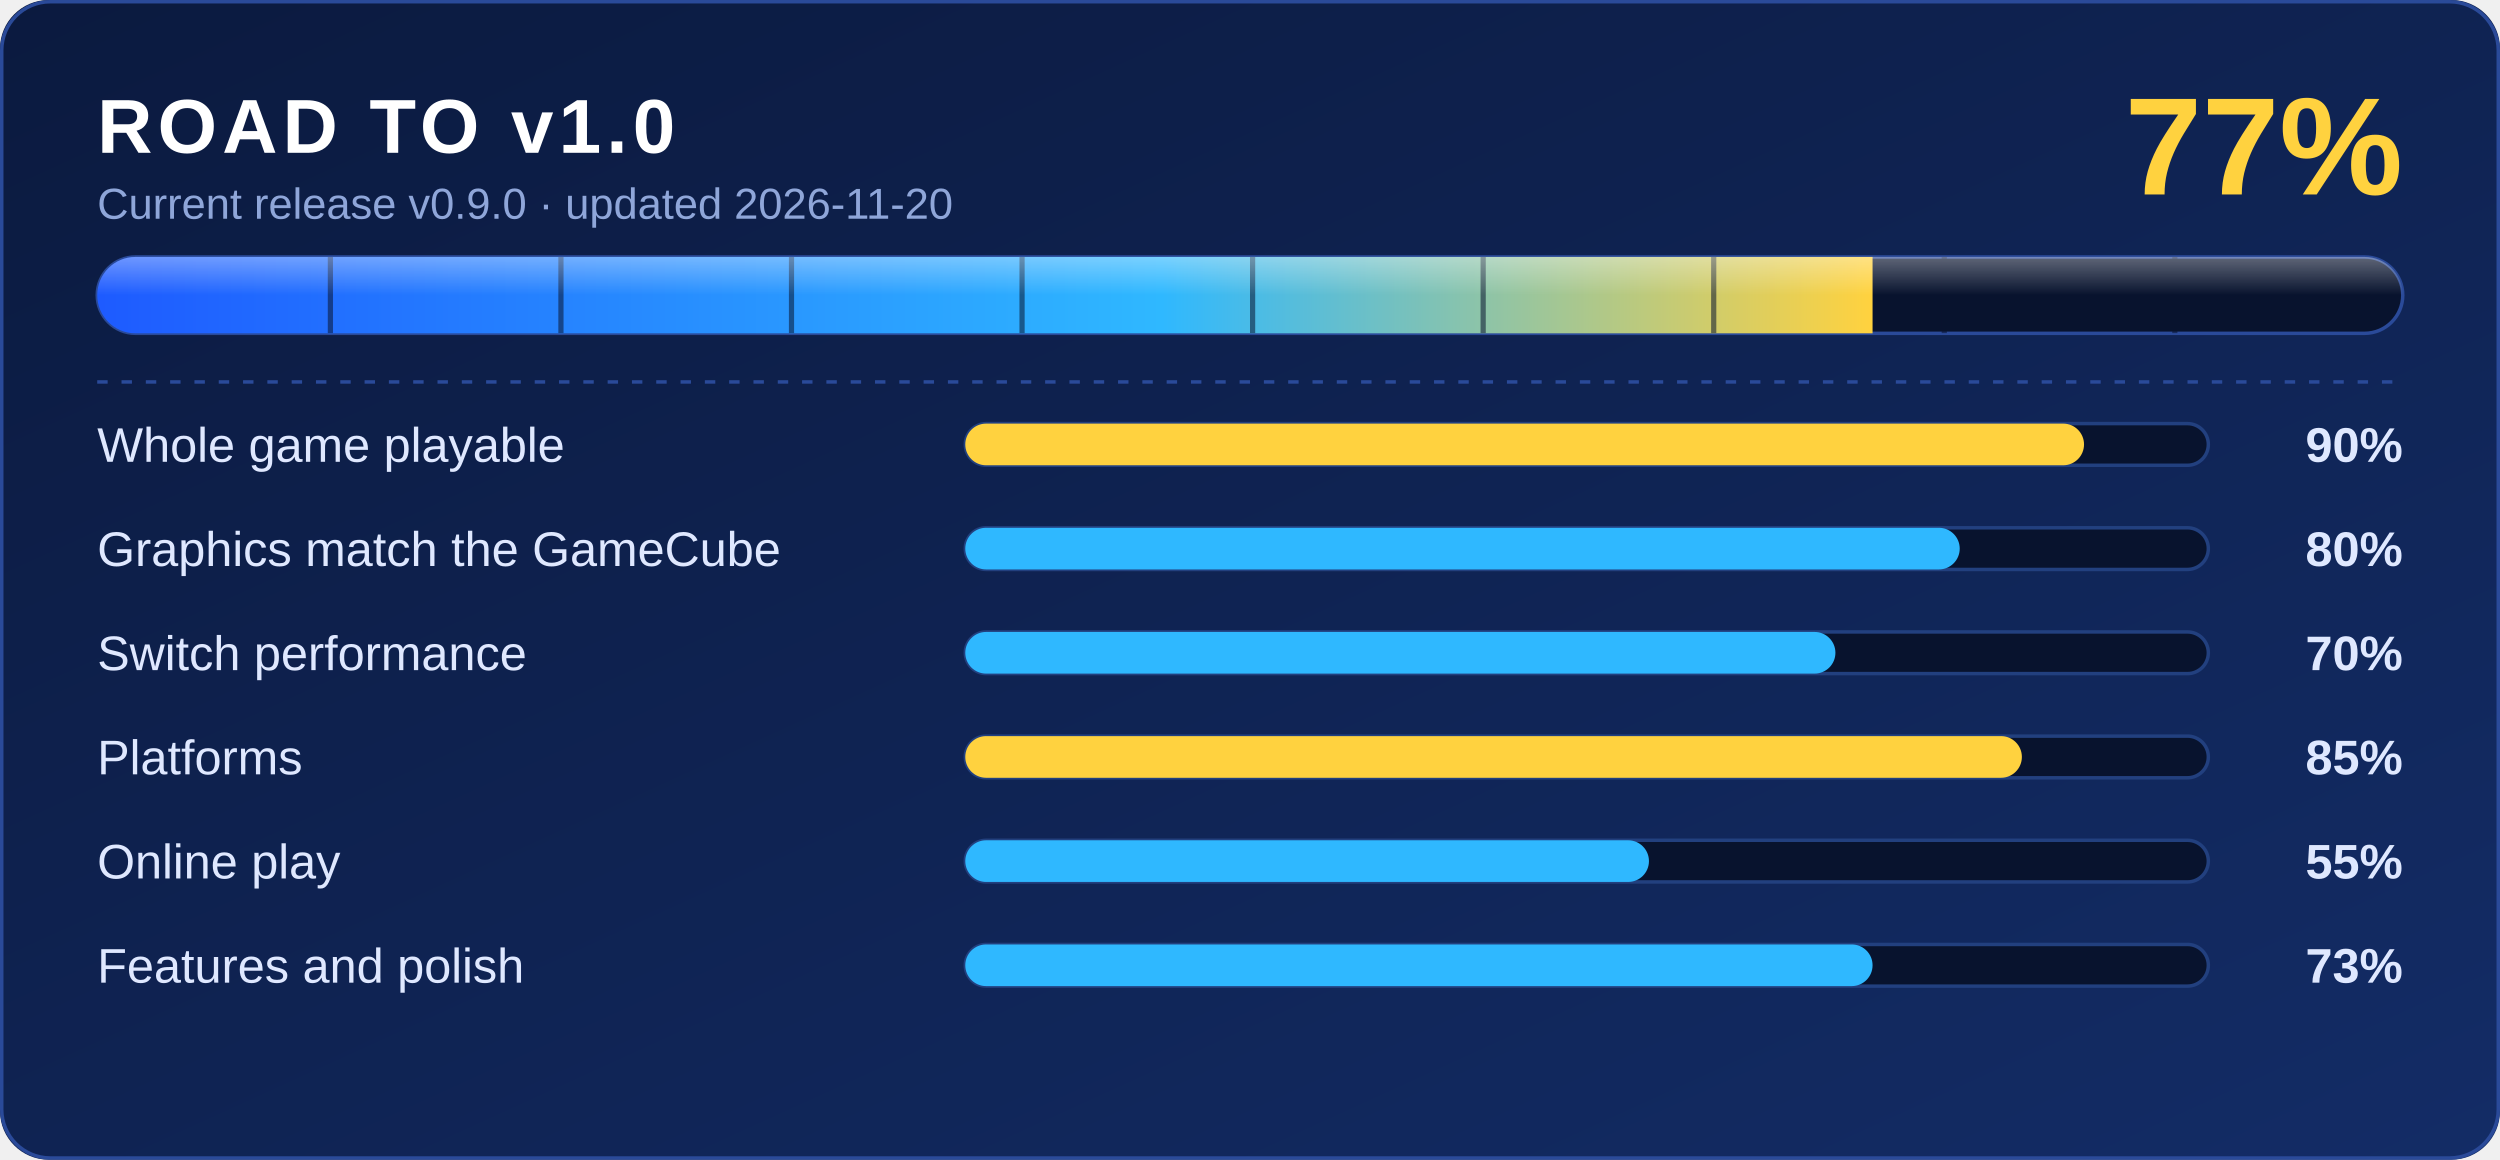
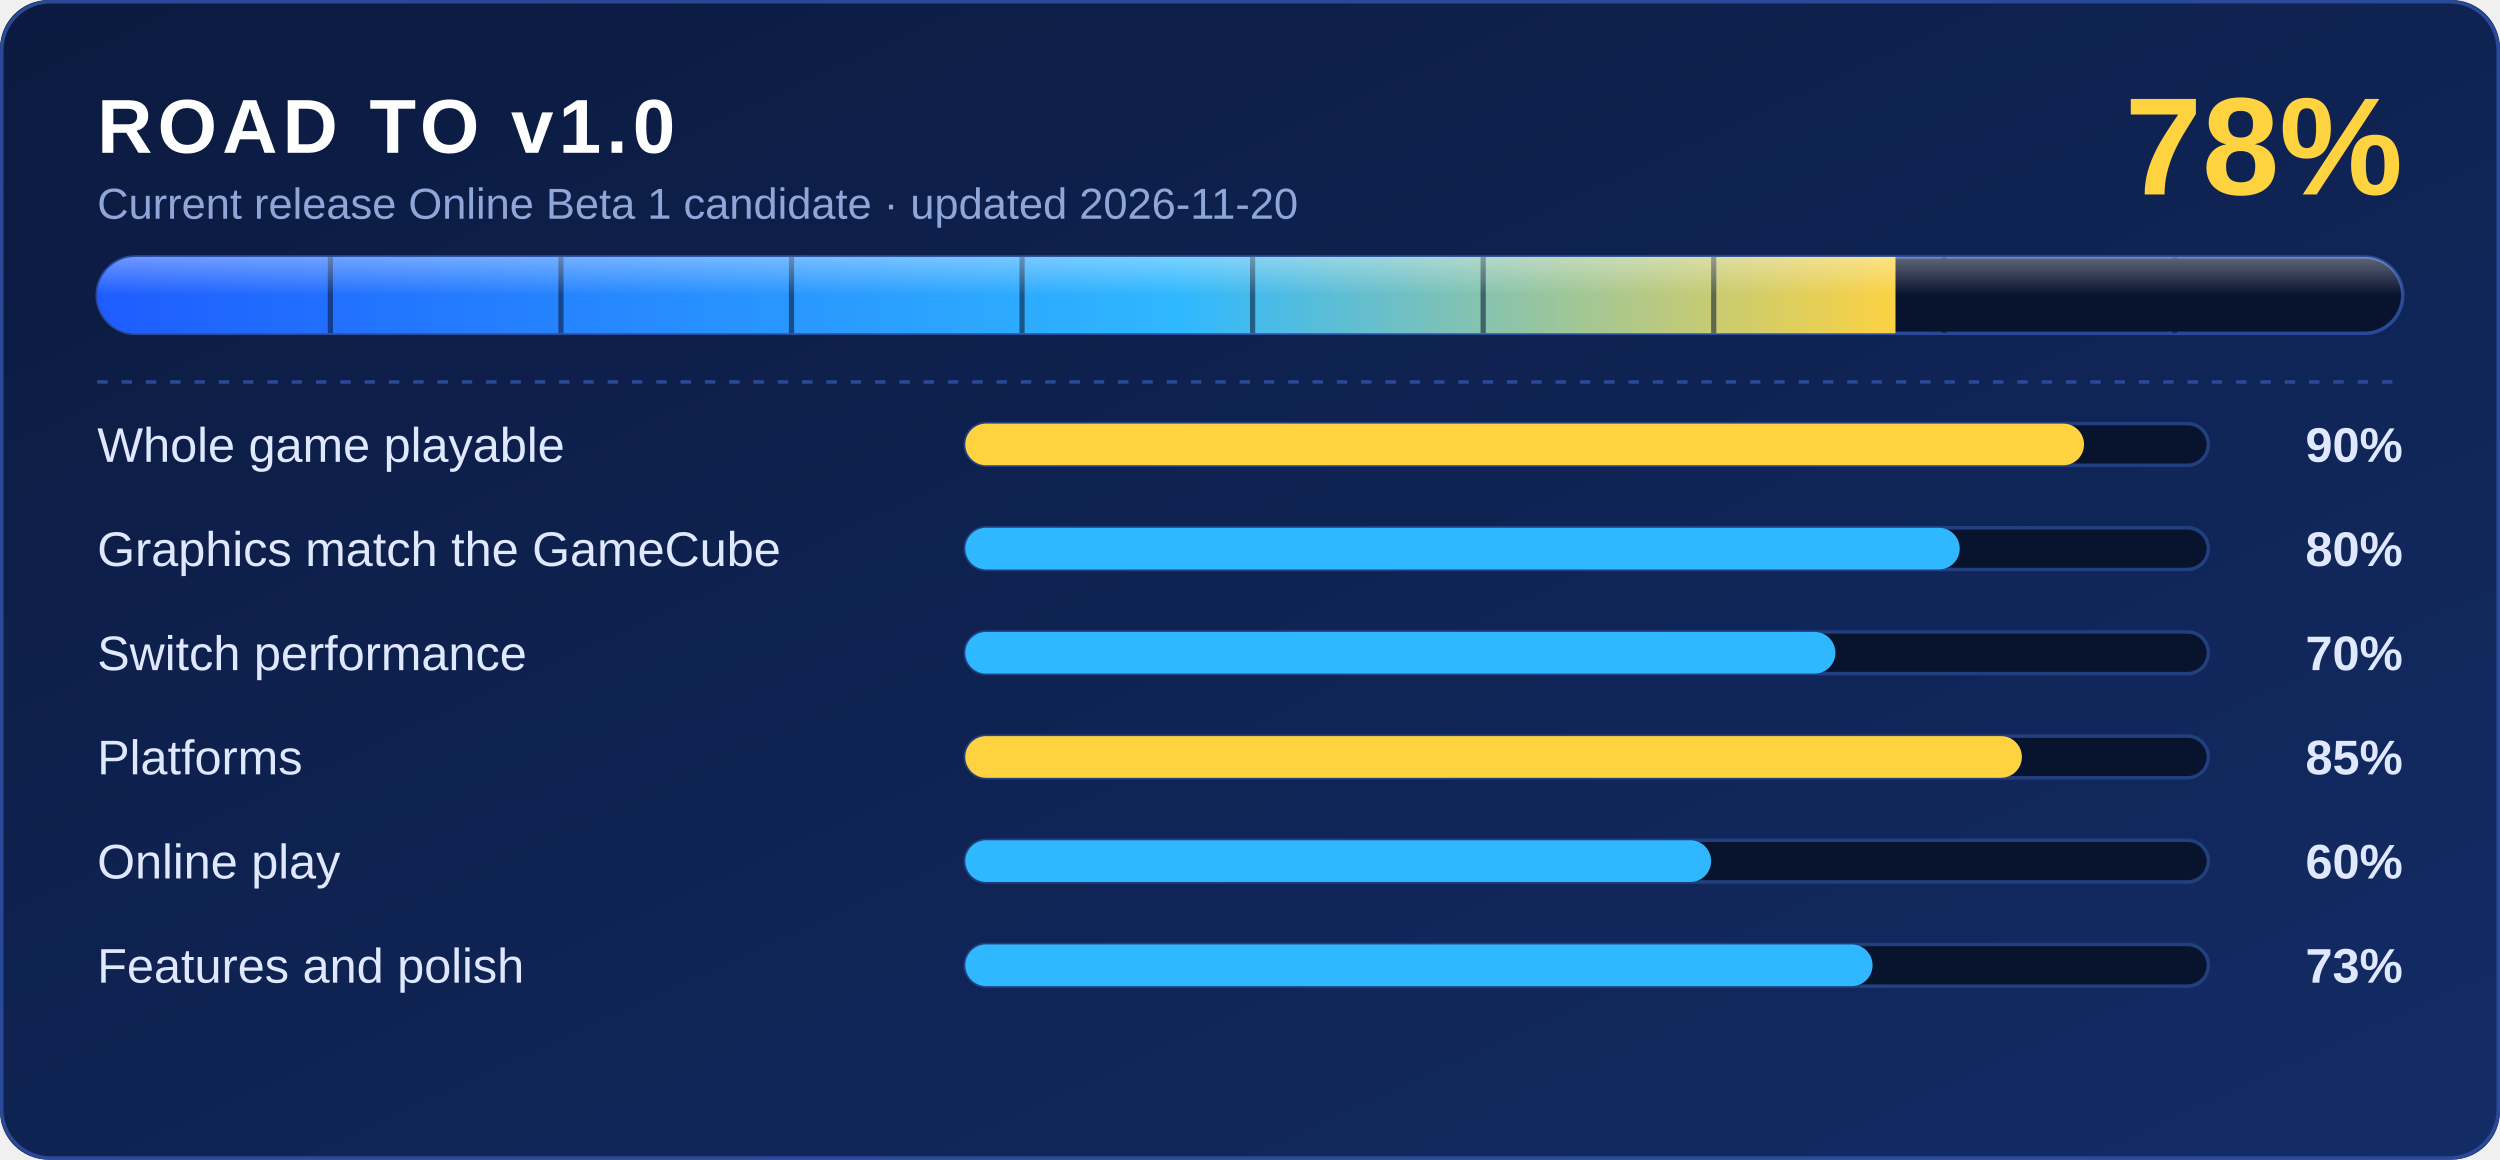
- <svg xmlns="http://www.w3.org/2000/svg" width="720" height="334" viewBox="0 0 720 334" role="img" aria-label="Road to v1.0: 77% done">
+ <svg xmlns="http://www.w3.org/2000/svg" width="720" height="334" viewBox="0 0 720 334" role="img" aria-label="Road to v1.0: 78% done">
  <defs>
    <linearGradient id="bg" x1="0" y1="0" x2="1" y2="1">
      <stop offset="0" stop-color="#0b1a3f" />
      <stop offset="1" stop-color="#132c66" />
    </linearGradient>
    <linearGradient id="fill" x1="0" y1="0" x2="1" y2="0">
      <stop offset="0" stop-color="#1e5bff" />
      <stop offset="0.6" stop-color="#2fb8ff" />
      <stop offset="1" stop-color="#ffd23f" />
    </linearGradient>
    <linearGradient id="shine" x1="0" y1="0" x2="0" y2="1">
      <stop offset="0" stop-color="#fff" stop-opacity="0.35" />
      <stop offset="0.5" stop-color="#fff" stop-opacity="0" />
    </linearGradient>
    <clipPath id="barclip">
      <rect x="28" y="74" width="664" height="22" rx="11" />
    </clipPath>
  </defs>
  <rect width="720" height="334" rx="14" fill="url(#bg)" />
  <rect x="0.5" y="0.5" width="719" height="333" rx="14" fill="none" stroke="#2a4a99" />
  <g font-family="'Segoe UI', -apple-system, 'Helvetica Neue', Arial, sans-serif">
    <text x="28" y="44" fill="#ffffff" font-size="22" font-weight="700" letter-spacing="1.5">ROAD TO v1.0</text>
-     <text x="28" y="63" fill="#8fa6d9" font-size="12.5">Current release v0.9.0 · updated 2026-11-20</text>
-     <text x="692" y="56" fill="#ffd23f" font-size="40" font-weight="800" text-anchor="end">77%</text>
+     <text x="28" y="63" fill="#8fa6d9" font-size="12.5">Current release Online Beta 1 candidate · updated 2026-11-20</text>
+     <text x="692" y="56" fill="#ffd23f" font-size="40" font-weight="800" text-anchor="end">78%</text>
    <rect x="28" y="74" width="664" height="22" rx="11" fill="#08132e" stroke="#2a4a99" />
    <g clip-path="url(#barclip)">
-       <rect x="28" y="74" width="511.3" height="22" fill="url(#fill)" />
+       <rect x="28" y="74" width="517.9" height="22" fill="url(#fill)" />
      <rect x="94.4" y="74" width="1.5" height="22" fill="#08132e" opacity="0.55" />
      <rect x="160.8" y="74" width="1.5" height="22" fill="#08132e" opacity="0.55" />
      <rect x="227.2" y="74" width="1.5" height="22" fill="#08132e" opacity="0.55" />
      <rect x="293.6" y="74" width="1.5" height="22" fill="#08132e" opacity="0.55" />
      <rect x="360.0" y="74" width="1.5" height="22" fill="#08132e" opacity="0.55" />
      <rect x="426.4" y="74" width="1.5" height="22" fill="#08132e" opacity="0.55" />
      <rect x="492.8" y="74" width="1.5" height="22" fill="#08132e" opacity="0.55" />
      <rect x="559.2" y="74" width="1.5" height="22" fill="#08132e" opacity="0.55" />
      <rect x="625.6" y="74" width="1.5" height="22" fill="#08132e" opacity="0.55" />
      <rect x="28" y="74" width="664" height="22" fill="url(#shine)" />
    </g>
    <line x1="28" y1="110" x2="692" y2="110" stroke="#2a4a99" stroke-dasharray="3 4" />
    <text x="28" y="133" fill="#dfe8ff" font-size="14">Whole game playable</text>
    <rect x="278" y="122" width="358" height="12" rx="6" fill="#08132e" stroke="#22407f" />
    <rect x="278" y="122" width="322.2" height="12" rx="6" fill="#ffd23f" />
    <text x="692" y="133" fill="#dfe8ff" font-size="14" font-weight="600" text-anchor="end">90%</text>
    <text x="28" y="163" fill="#dfe8ff" font-size="14">Graphics match the GameCube</text>
    <rect x="278" y="152" width="358" height="12" rx="6" fill="#08132e" stroke="#22407f" />
    <rect x="278" y="152" width="286.4" height="12" rx="6" fill="#2fb8ff" />
    <text x="692" y="163" fill="#dfe8ff" font-size="14" font-weight="600" text-anchor="end">80%</text>
    <text x="28" y="193" fill="#dfe8ff" font-size="14">Switch performance</text>
    <rect x="278" y="182" width="358" height="12" rx="6" fill="#08132e" stroke="#22407f" />
    <rect x="278" y="182" width="250.6" height="12" rx="6" fill="#2fb8ff" />
    <text x="692" y="193" fill="#dfe8ff" font-size="14" font-weight="600" text-anchor="end">70%</text>
    <text x="28" y="223" fill="#dfe8ff" font-size="14">Platforms</text>
    <rect x="278" y="212" width="358" height="12" rx="6" fill="#08132e" stroke="#22407f" />
    <rect x="278" y="212" width="304.3" height="12" rx="6" fill="#ffd23f" />
    <text x="692" y="223" fill="#dfe8ff" font-size="14" font-weight="600" text-anchor="end">85%</text>
    <text x="28" y="253" fill="#dfe8ff" font-size="14">Online play</text>
    <rect x="278" y="242" width="358" height="12" rx="6" fill="#08132e" stroke="#22407f" />
-     <rect x="278" y="242" width="196.9" height="12" rx="6" fill="#2fb8ff" />
-     <text x="692" y="253" fill="#dfe8ff" font-size="14" font-weight="600" text-anchor="end">55%</text>
+     <rect x="278" y="242" width="214.8" height="12" rx="6" fill="#2fb8ff" />
+     <text x="692" y="253" fill="#dfe8ff" font-size="14" font-weight="600" text-anchor="end">60%</text>
    <text x="28" y="283" fill="#dfe8ff" font-size="14">Features and polish</text>
    <rect x="278" y="272" width="358" height="12" rx="6" fill="#08132e" stroke="#22407f" />
    <rect x="278" y="272" width="261.3" height="12" rx="6" fill="#2fb8ff" />
    <text x="692" y="283" fill="#dfe8ff" font-size="14" font-weight="600" text-anchor="end">73%</text>
  </g>
</svg>
